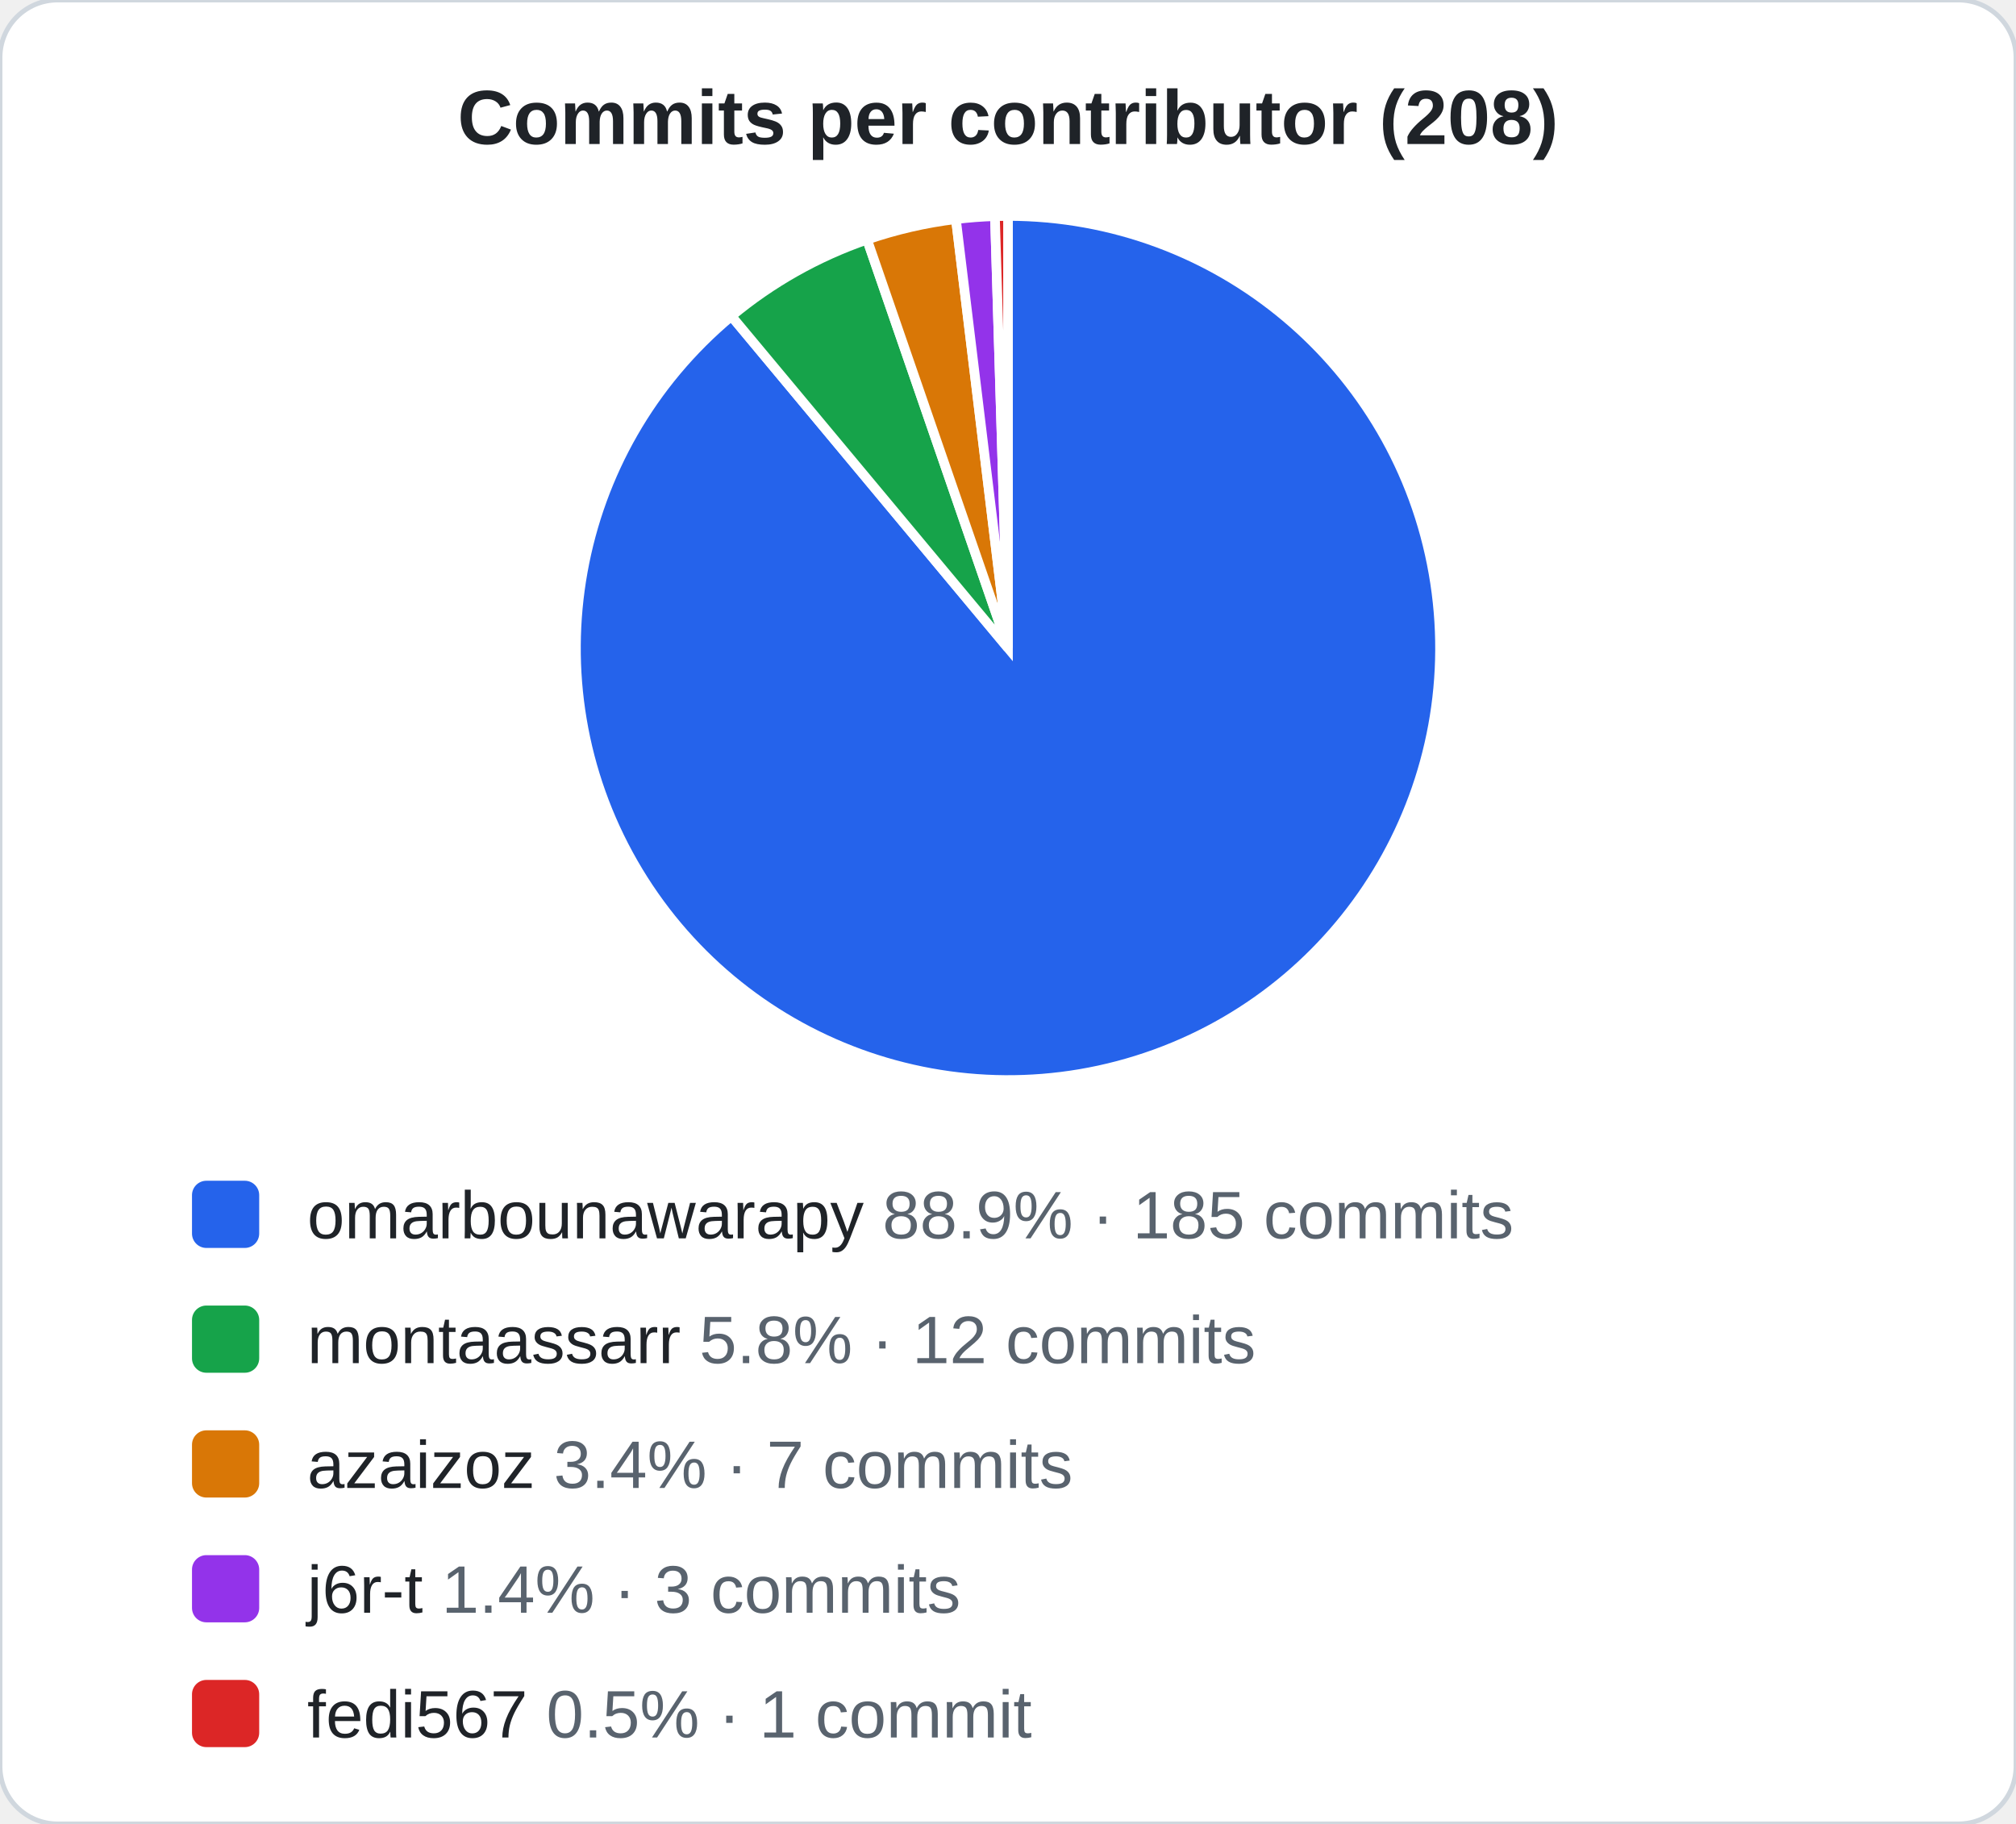
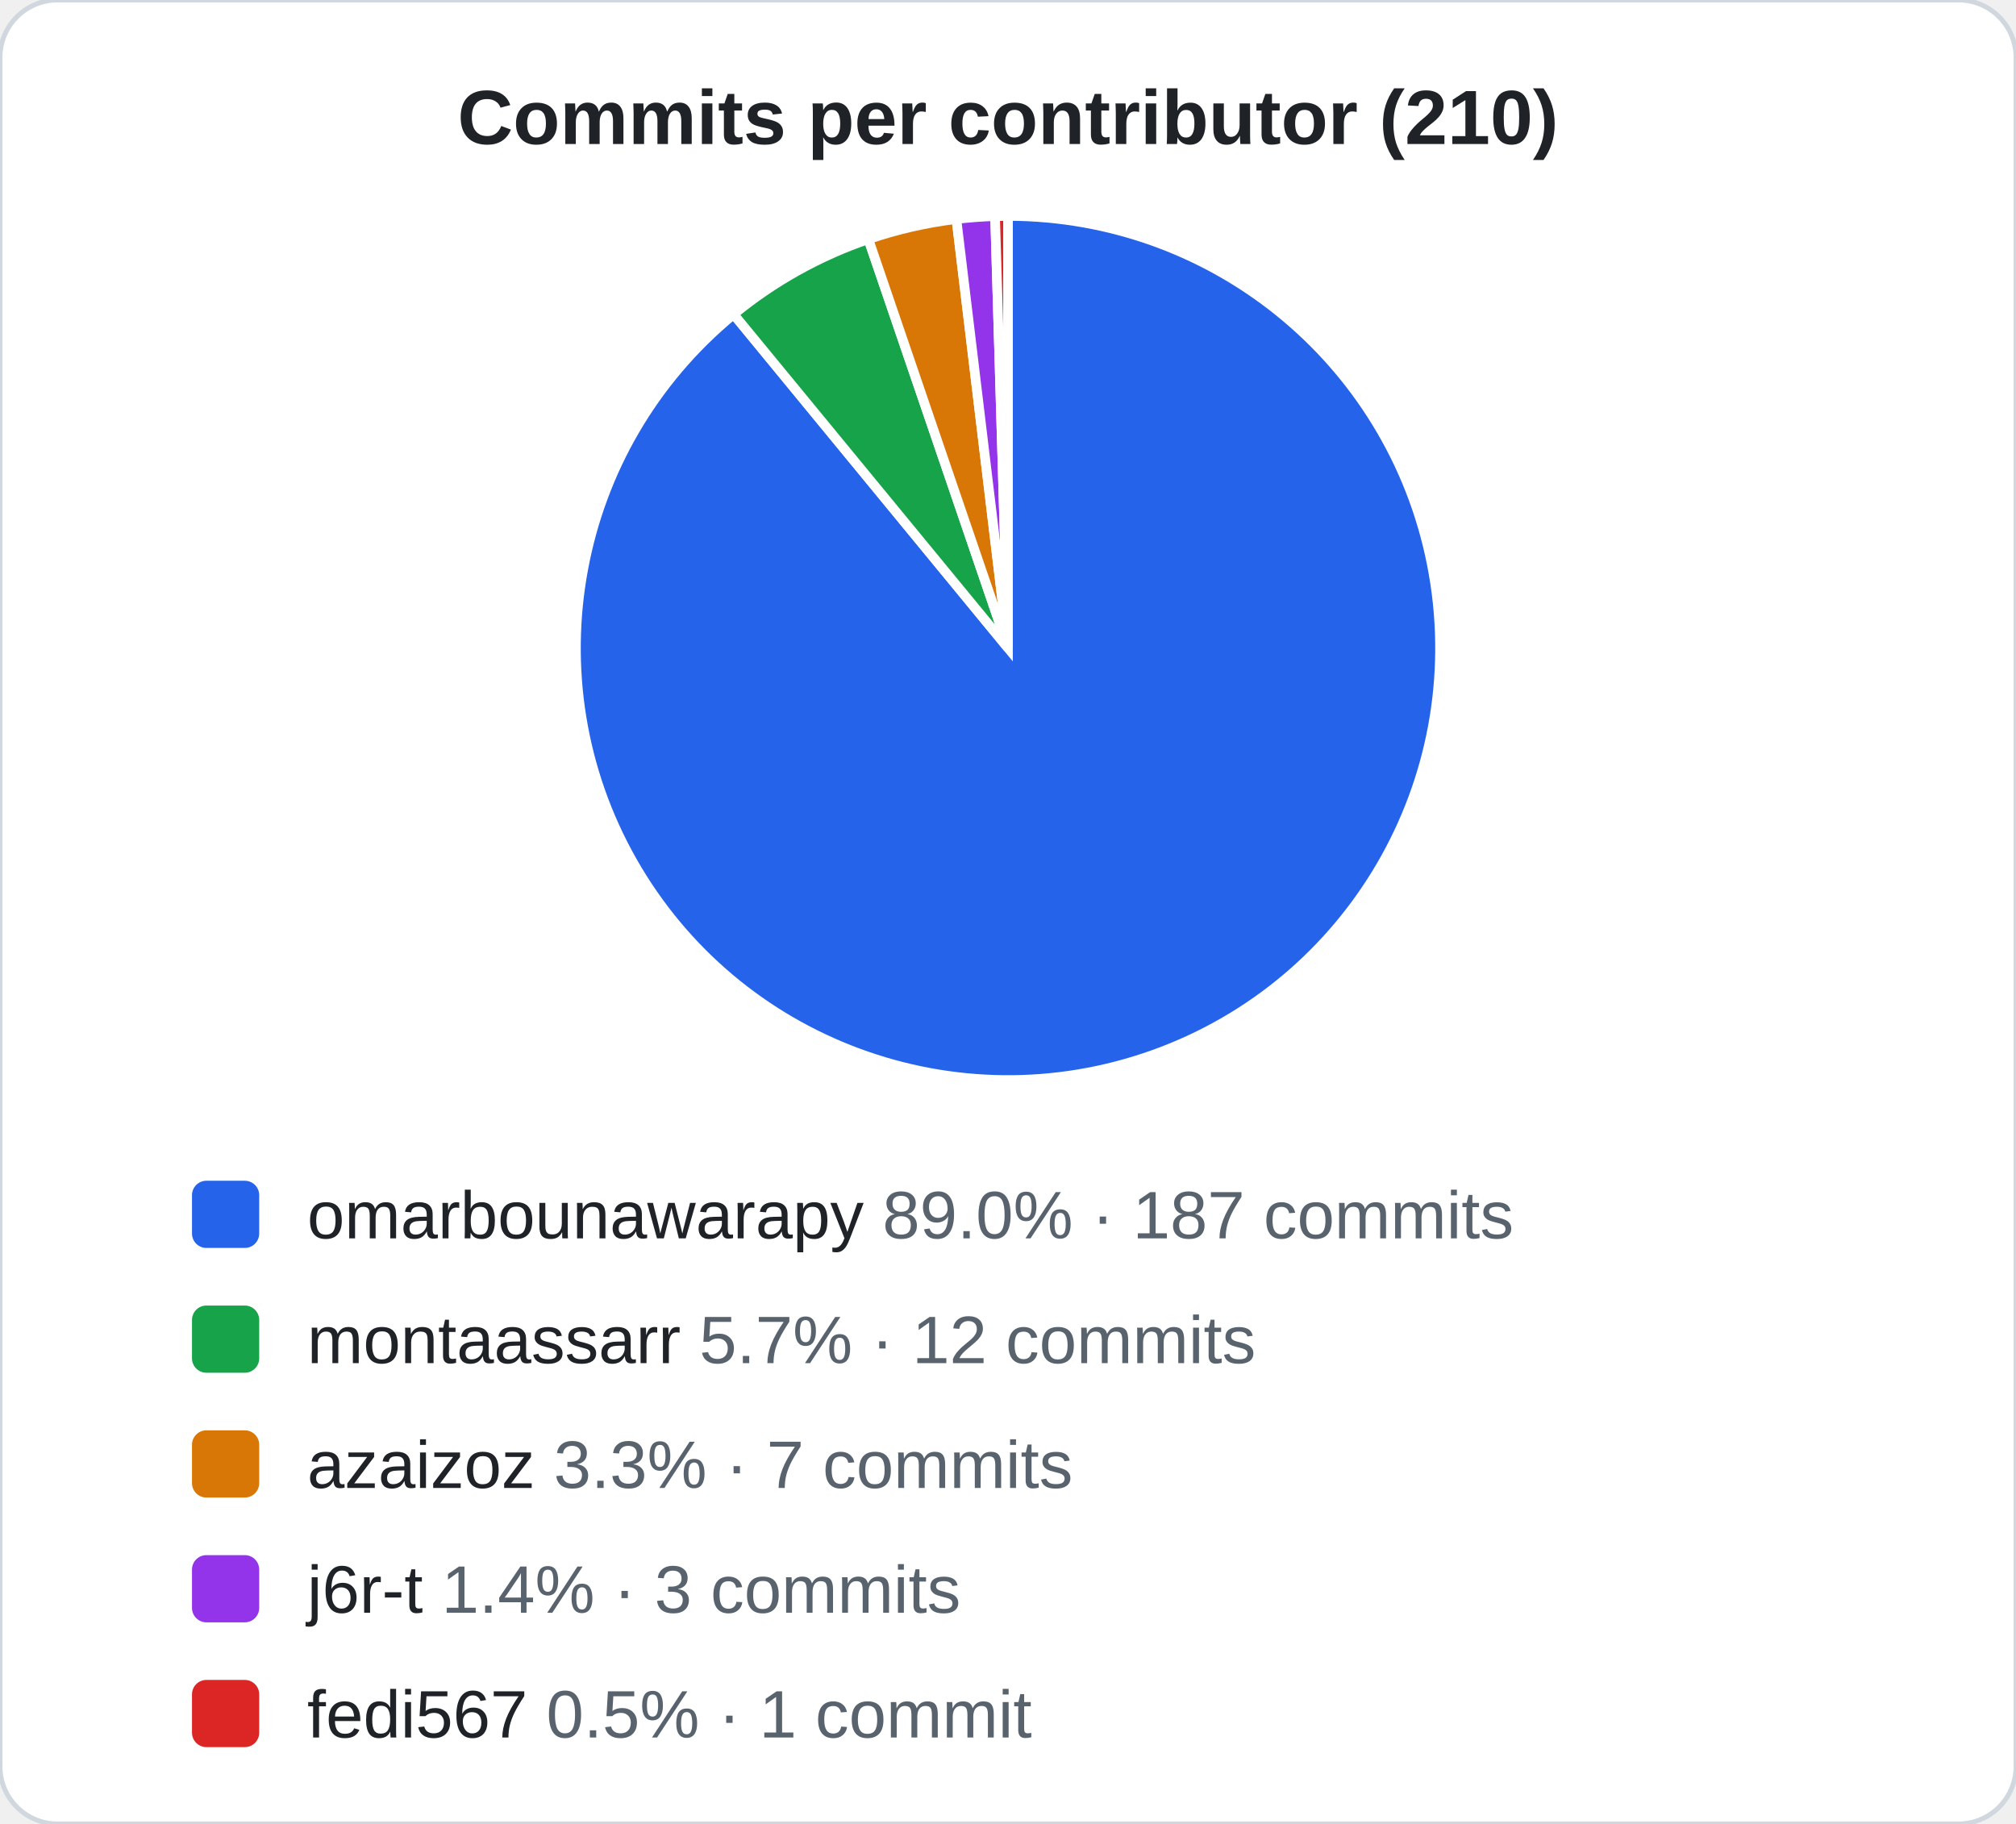
<svg xmlns="http://www.w3.org/2000/svg" width="420" height="380" viewBox="0 0 420 380" role="img" aria-labelledby="t">
  <rect width="420" height="380" rx="12" fill="#ffffff" stroke="#d0d7de" />
-   <text x="210" y="30" text-anchor="middle" font-family="Arial,Helvetica,sans-serif" font-size="16" font-weight="700" fill="#1f2328">Commits per contributor (208)</text>
-   <path d="M210.0,135.0 L210.00,45.00 A90,90 0 1 1 152.38,65.86 Z" fill="#2563eb" stroke="#ffffff" stroke-width="2" />
+   <text x="210" y="30" text-anchor="middle" font-family="Arial,Helvetica,sans-serif" font-size="16" font-weight="700" fill="#1f2328">Commits per contributor (210)</text>
+   <path d="M210.0,135.0 L210.00,45.00 A90,90 0 1 1 152.84,65.48 Z" fill="#2563eb" stroke="#ffffff" stroke-width="2" />
  <rect x="40" y="246" width="14" height="14" rx="3" fill="#2563eb" />
-   <text x="64" y="258" font-family="Arial,Helvetica,sans-serif" font-size="14" fill="#1f2328">omarbounawarapy <tspan fill="#59636e">88.9% · 185 commits</tspan>
+   <text x="64" y="258" font-family="Arial,Helvetica,sans-serif" font-size="14" fill="#1f2328">omarbounawarapy <tspan fill="#59636e">89.0% · 187 commits</tspan>
  </text>
-   <path d="M210.0,135.0 L152.38,65.86 A90,90 0 0 1 180.64,49.92 Z" fill="#16a34a" stroke="#ffffff" stroke-width="2" />
+   <path d="M210.0,135.0 L152.84,65.48 A90,90 0 0 1 180.91,49.83 Z" fill="#16a34a" stroke="#ffffff" stroke-width="2" />
  <rect x="40" y="272" width="14" height="14" rx="3" fill="#16a34a" />
-   <text x="64" y="284" font-family="Arial,Helvetica,sans-serif" font-size="14" fill="#1f2328">montaassarr <tspan fill="#59636e">5.8% · 12 commits</tspan>
+   <text x="64" y="284" font-family="Arial,Helvetica,sans-serif" font-size="14" fill="#1f2328">montaassarr <tspan fill="#59636e">5.7% · 12 commits</tspan>
  </text>
-   <path d="M210.0,135.0 L180.64,49.92 A90,90 0 0 1 199.15,45.66 Z" fill="#d97706" stroke="#ffffff" stroke-width="2" />
+   <path d="M210.0,135.0 L180.91,49.83 A90,90 0 0 1 199.25,45.64 Z" fill="#d97706" stroke="#ffffff" stroke-width="2" />
  <rect x="40" y="298" width="14" height="14" rx="3" fill="#d97706" />
-   <text x="64" y="310" font-family="Arial,Helvetica,sans-serif" font-size="14" fill="#1f2328">azaizoz <tspan fill="#59636e">3.4% · 7 commits</tspan>
+   <text x="64" y="310" font-family="Arial,Helvetica,sans-serif" font-size="14" fill="#1f2328">azaizoz <tspan fill="#59636e">3.3% · 7 commits</tspan>
  </text>
-   <path d="M210.0,135.0 L199.15,45.66 A90,90 0 0 1 207.28,45.04 Z" fill="#9333ea" stroke="#ffffff" stroke-width="2" />
+   <path d="M210.0,135.0 L199.25,45.64 A90,90 0 0 1 207.31,45.04 Z" fill="#9333ea" stroke="#ffffff" stroke-width="2" />
  <rect x="40" y="324" width="14" height="14" rx="3" fill="#9333ea" />
  <text x="64" y="336" font-family="Arial,Helvetica,sans-serif" font-size="14" fill="#1f2328">j6r-t <tspan fill="#59636e">1.4% · 3 commits</tspan>
  </text>
-   <path d="M210.0,135.0 L207.28,45.04 A90,90 0 0 1 210.00,45.00 Z" fill="#dc2626" stroke="#ffffff" stroke-width="2" />
+   <path d="M210.0,135.0 L207.31,45.04 A90,90 0 0 1 210.00,45.00 Z" fill="#dc2626" stroke="#ffffff" stroke-width="2" />
  <rect x="40" y="350" width="14" height="14" rx="3" fill="#dc2626" />
  <text x="64" y="362" font-family="Arial,Helvetica,sans-serif" font-size="14" fill="#1f2328">fedi567 <tspan fill="#59636e">0.5% · 1 commit</tspan>
  </text>
</svg>
